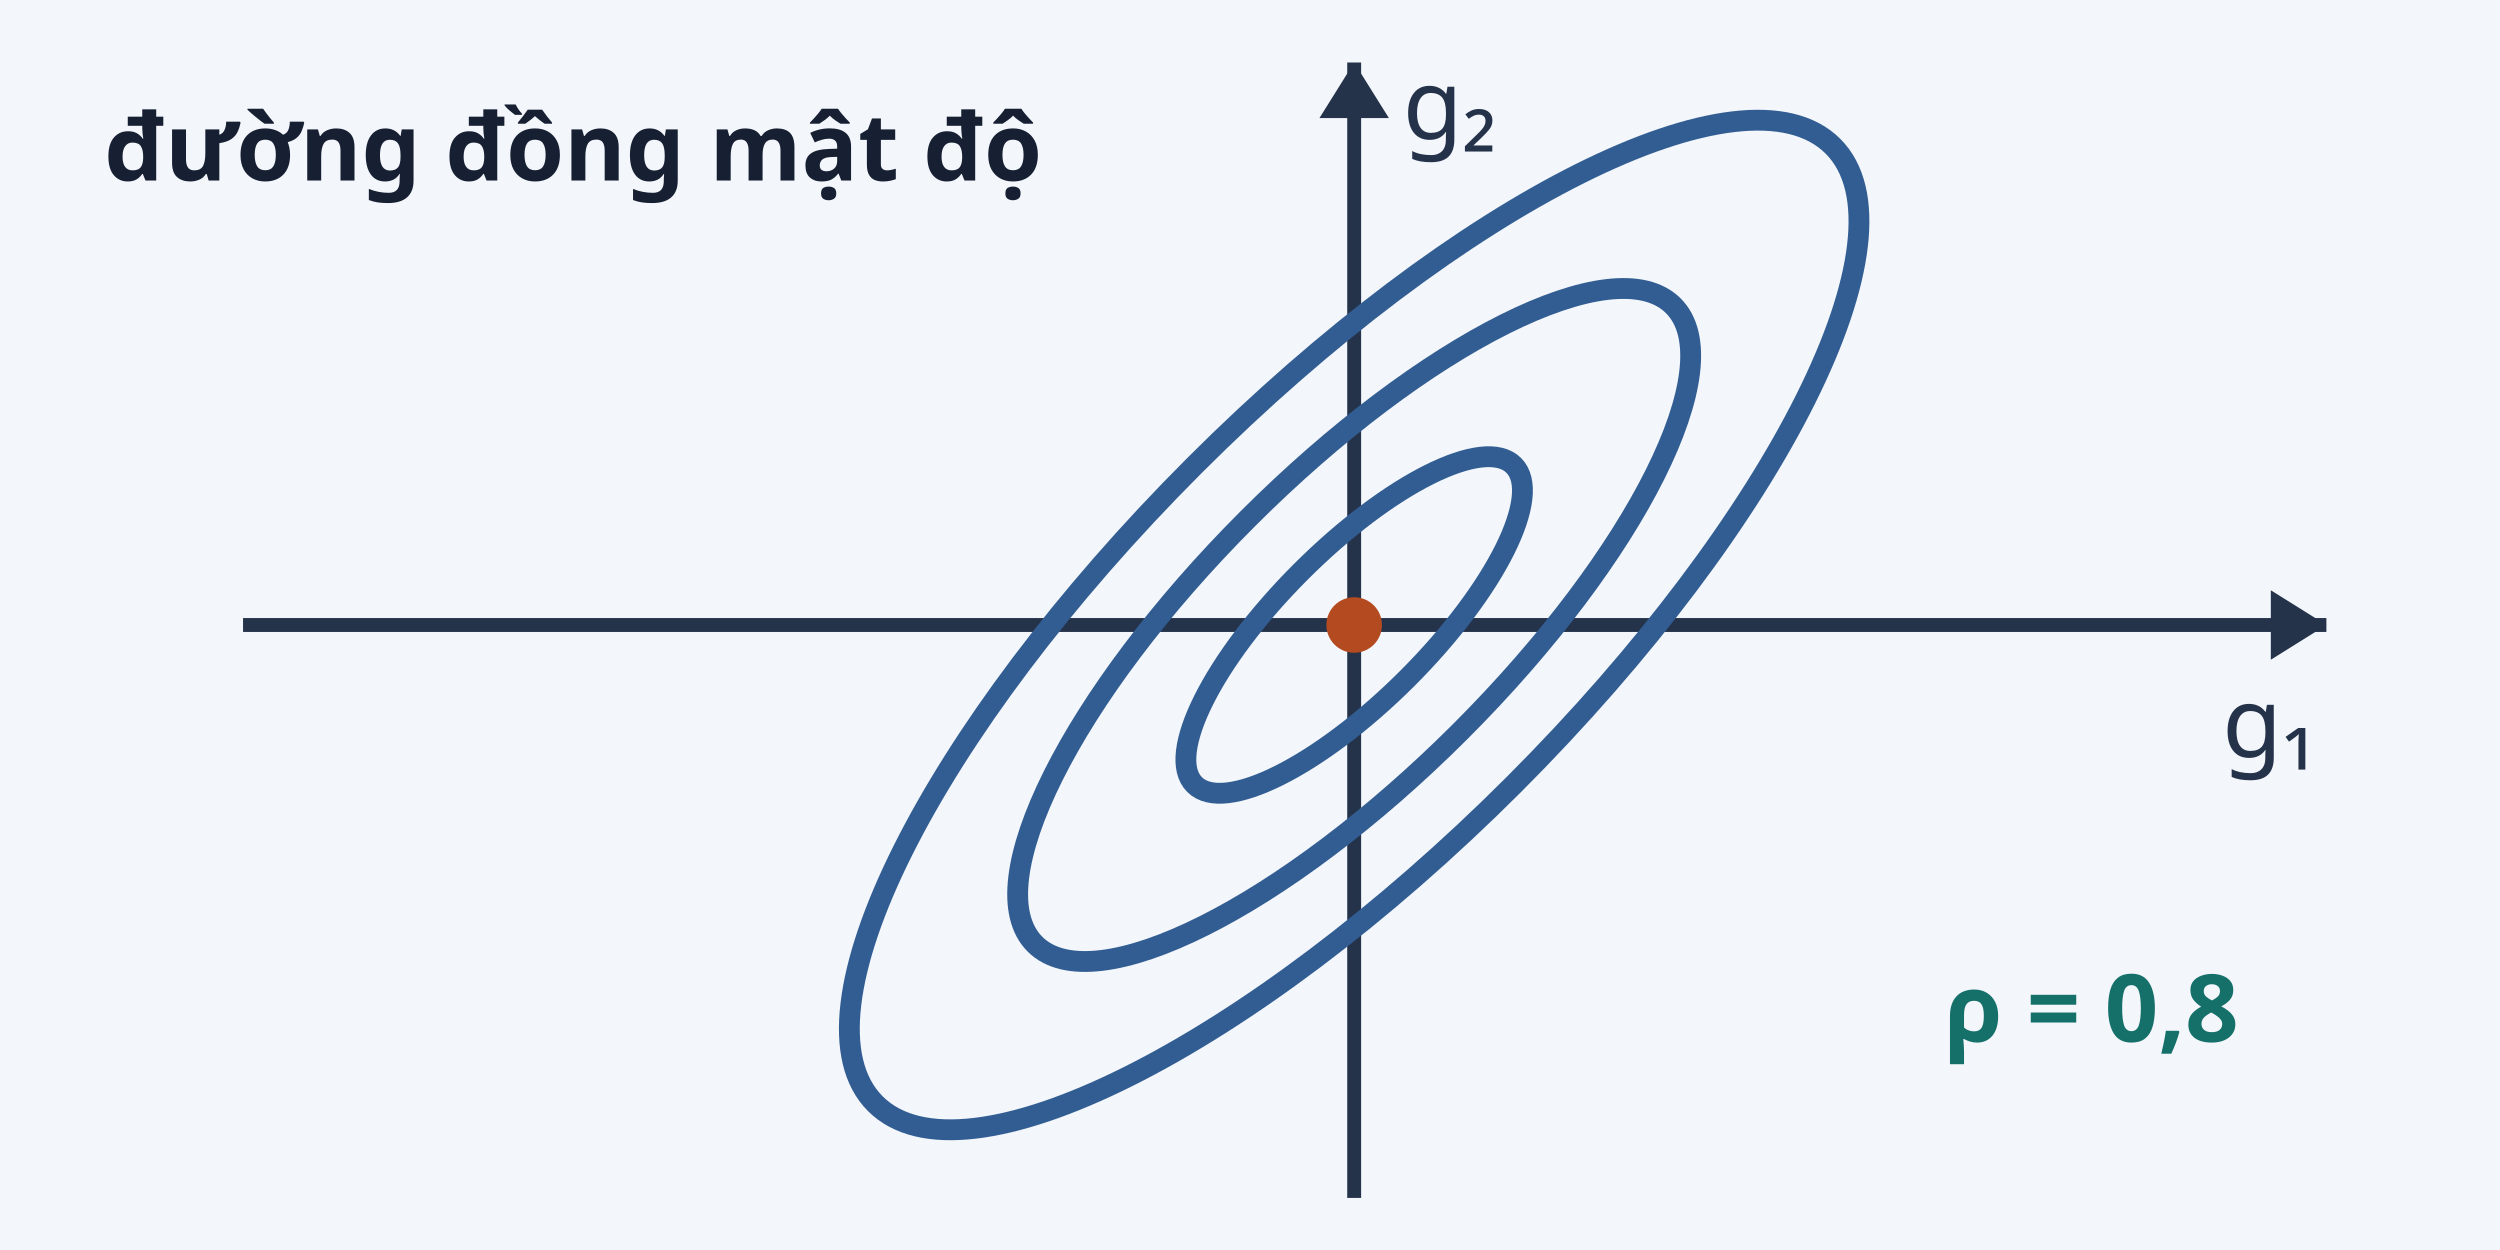
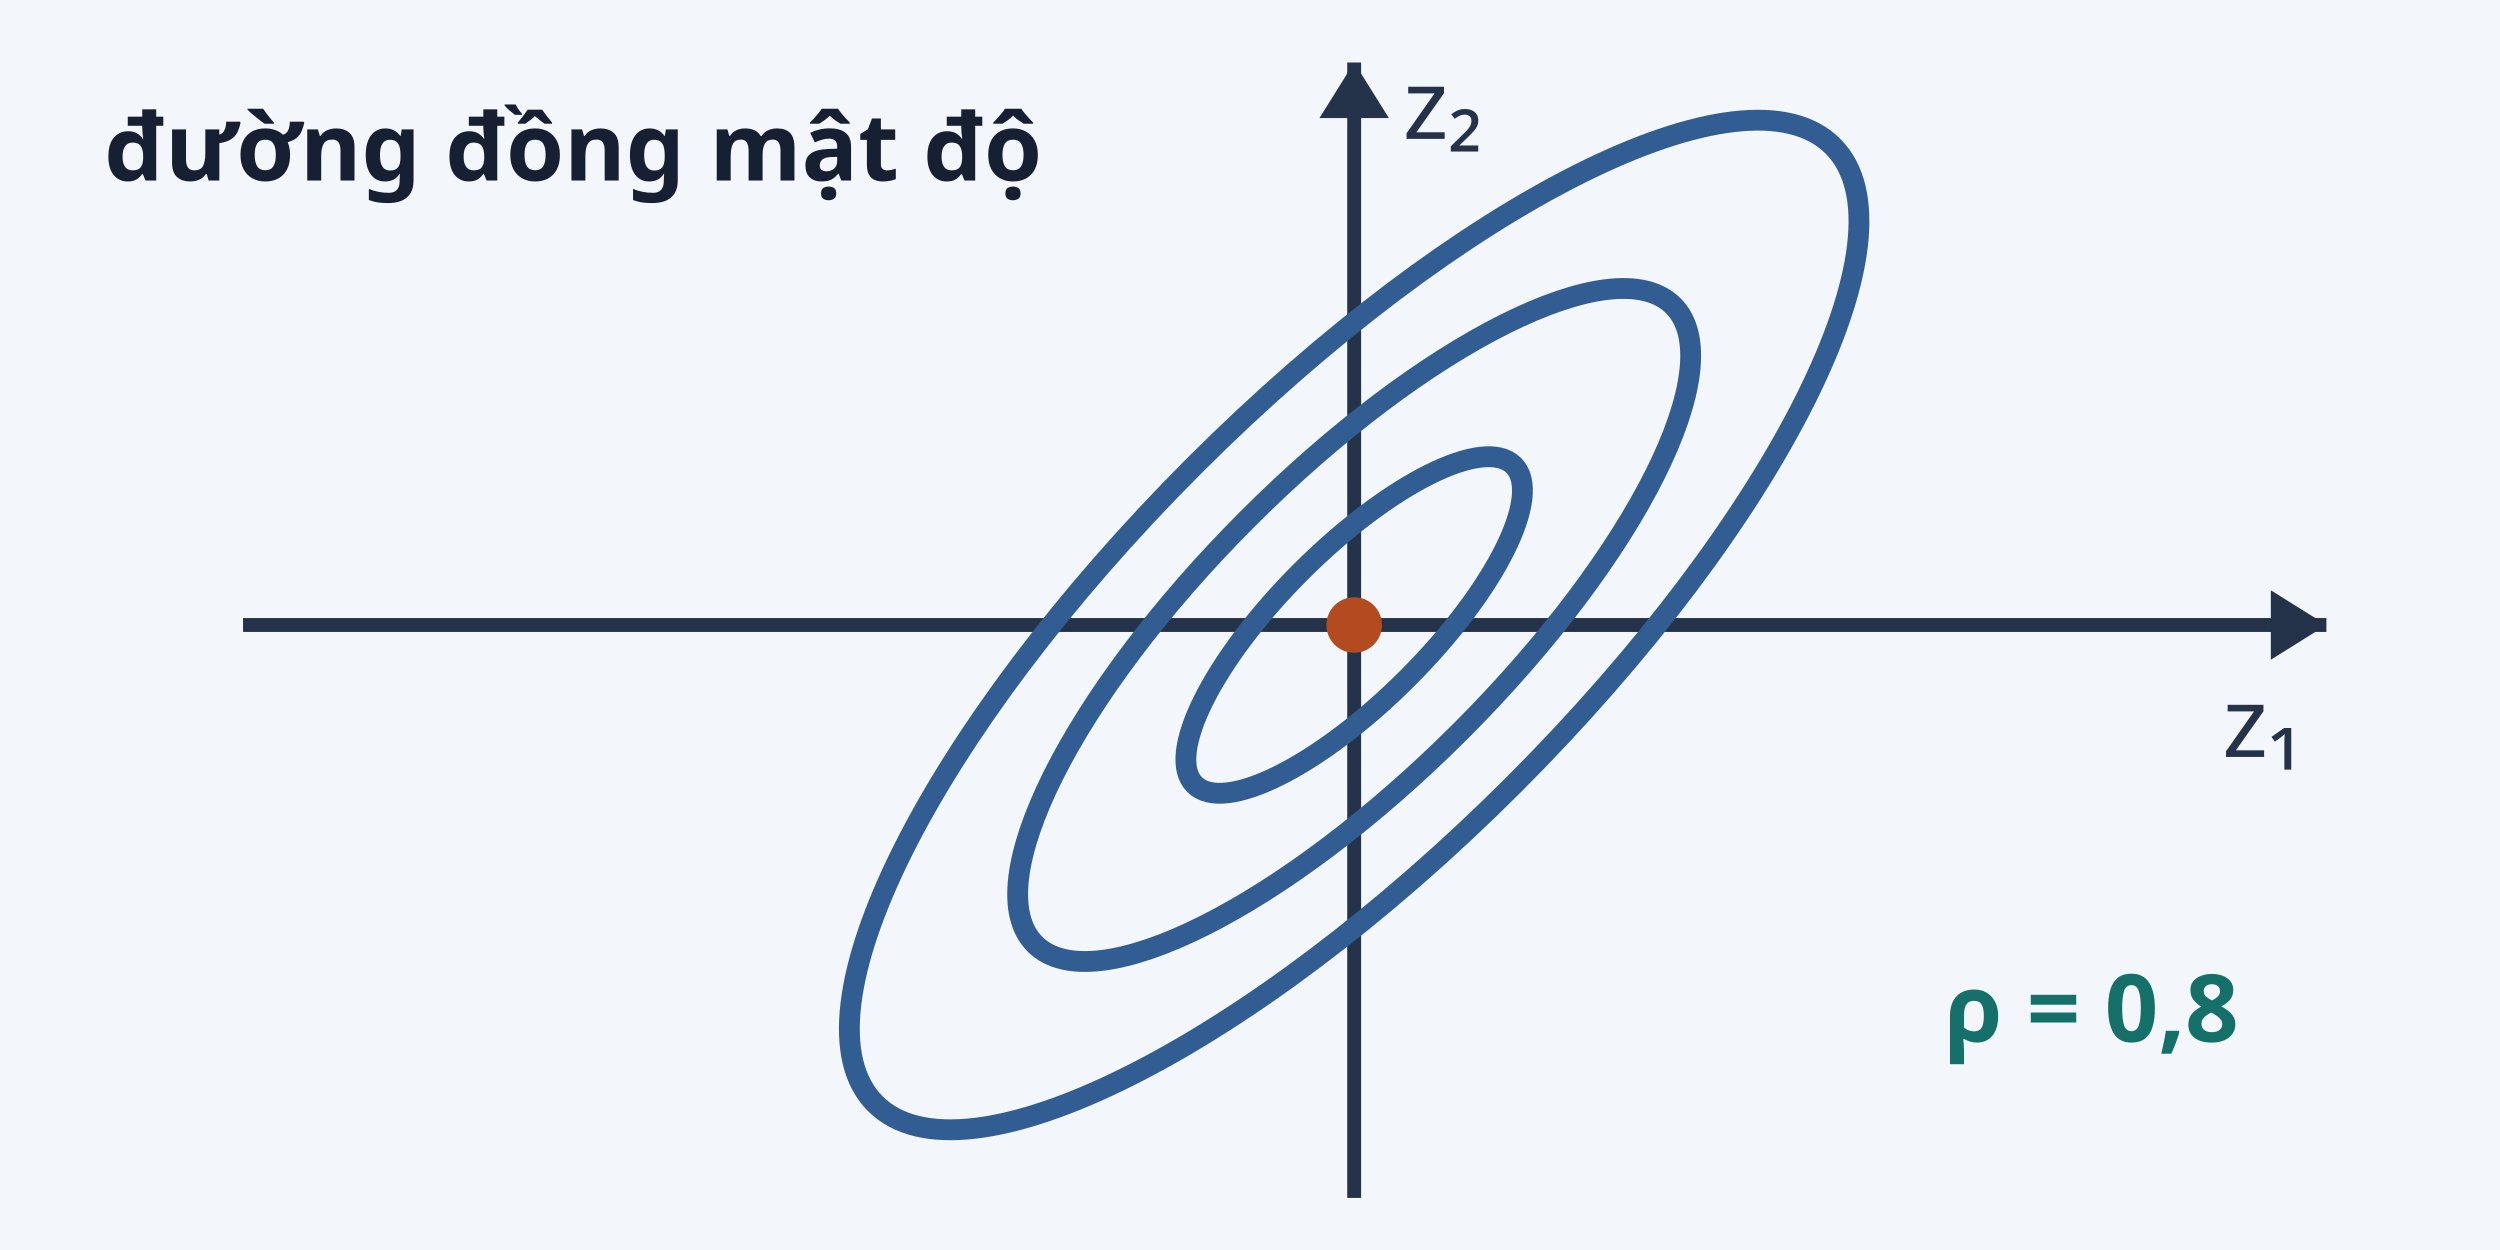
<svg xmlns="http://www.w3.org/2000/svg" viewBox="0 0 720 360" role="img" aria-labelledby="title desc">
  <rect width="720" height="360" fill="#f3f6fb" />
  <line x1="70" y1="180" x2="670" y2="180" stroke="#24324a" stroke-width="4" />
  <path d="M670 180l-16-10v20z" fill="#24324a" />
  <line x1="390" y1="345" x2="390" y2="18" stroke="#24324a" stroke-width="4" />
  <path d="M390 18l-10 16h20z" fill="#24324a" />
  <g fill="none" stroke="#315d92" stroke-width="6" transform="rotate(-45 390 180)">
    <ellipse cx="390" cy="180" rx="195" ry="65" />
    <ellipse cx="390" cy="180" rx="130" ry="43.3" />
    <ellipse cx="390" cy="180" rx="65" ry="21.7" />
  </g>
  <circle cx="390" cy="180" r="8" fill="#b44b20" />
-   <text x="640" y="218" font-family="sans-serif" font-size="28" fill="#24324a">g₁</text>
-   <text x="404" y="40" font-family="sans-serif" font-size="28" fill="#24324a">g₂</text>
+   <text x="640" y="218" font-family="sans-serif" font-size="28" fill="#24324a">z₁</text>
+   <text x="404" y="40" font-family="sans-serif" font-size="28" fill="#24324a">z₂</text>
  <text x="30" y="52" font-family="sans-serif" font-size="27" font-weight="700" fill="#172033">đường đồng mật độ</text>
  <text x="560" y="300" font-family="sans-serif" font-size="27" font-weight="700" fill="#16706a">ρ = 0,8</text>
</svg>
